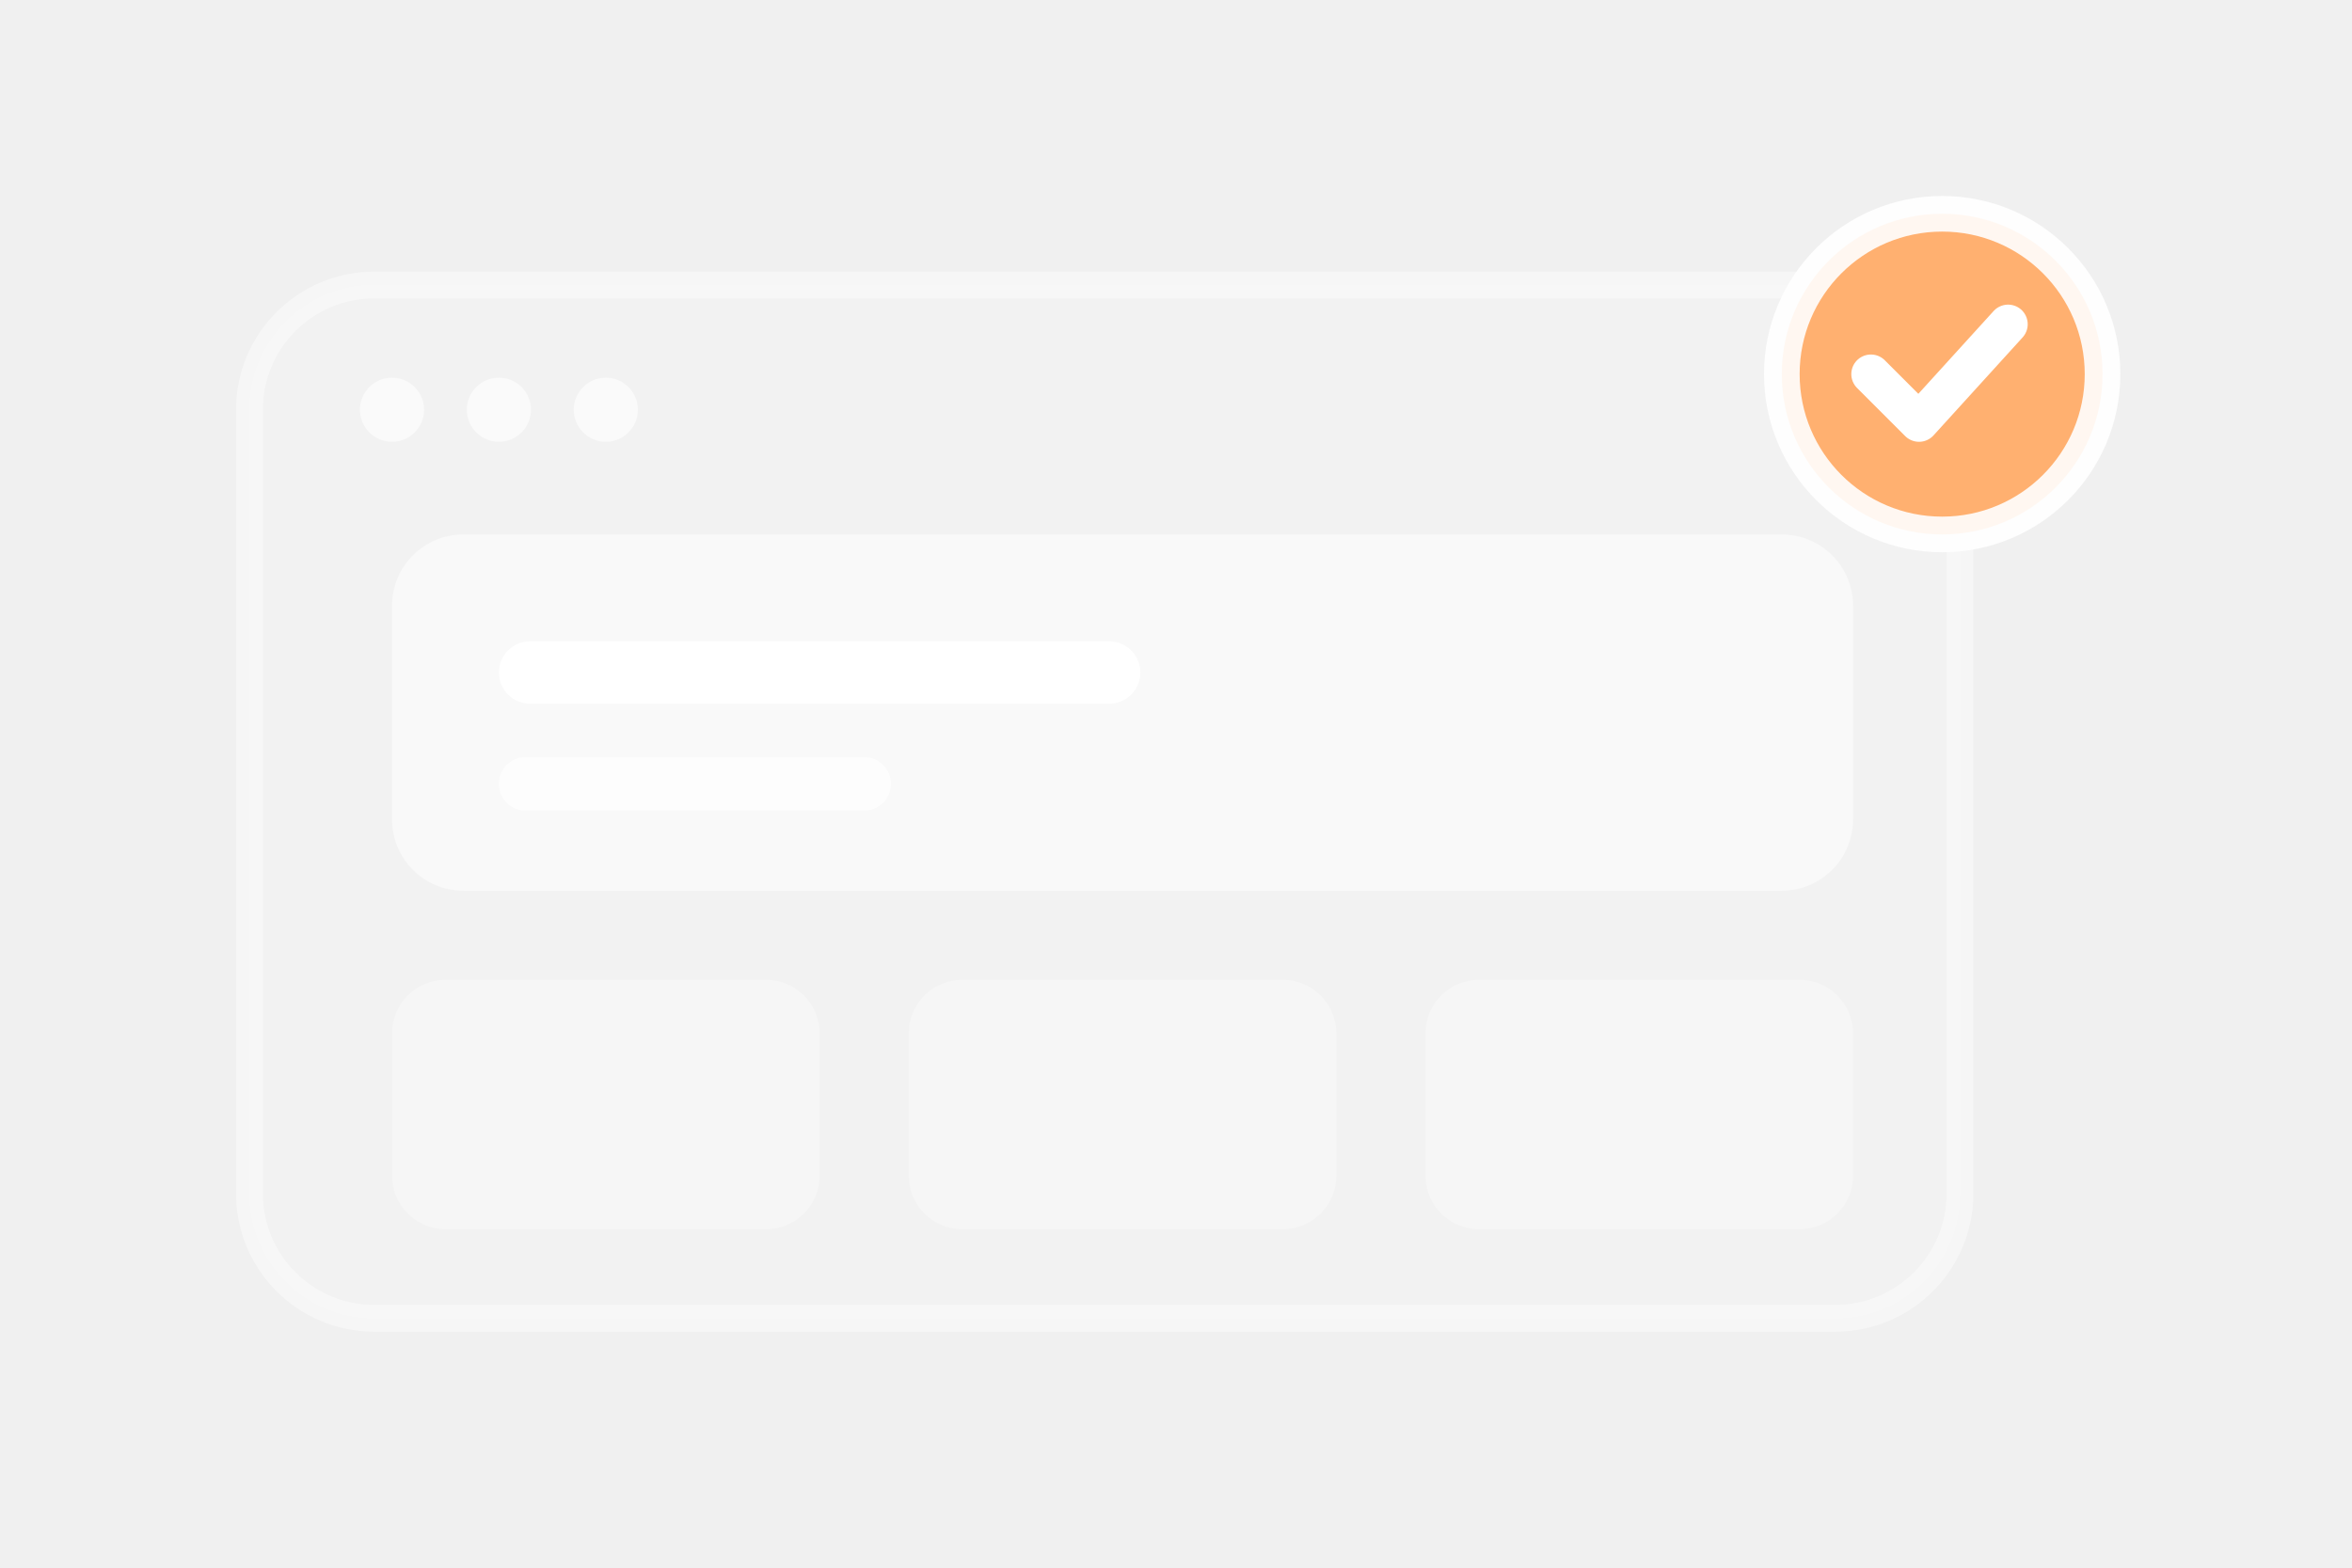
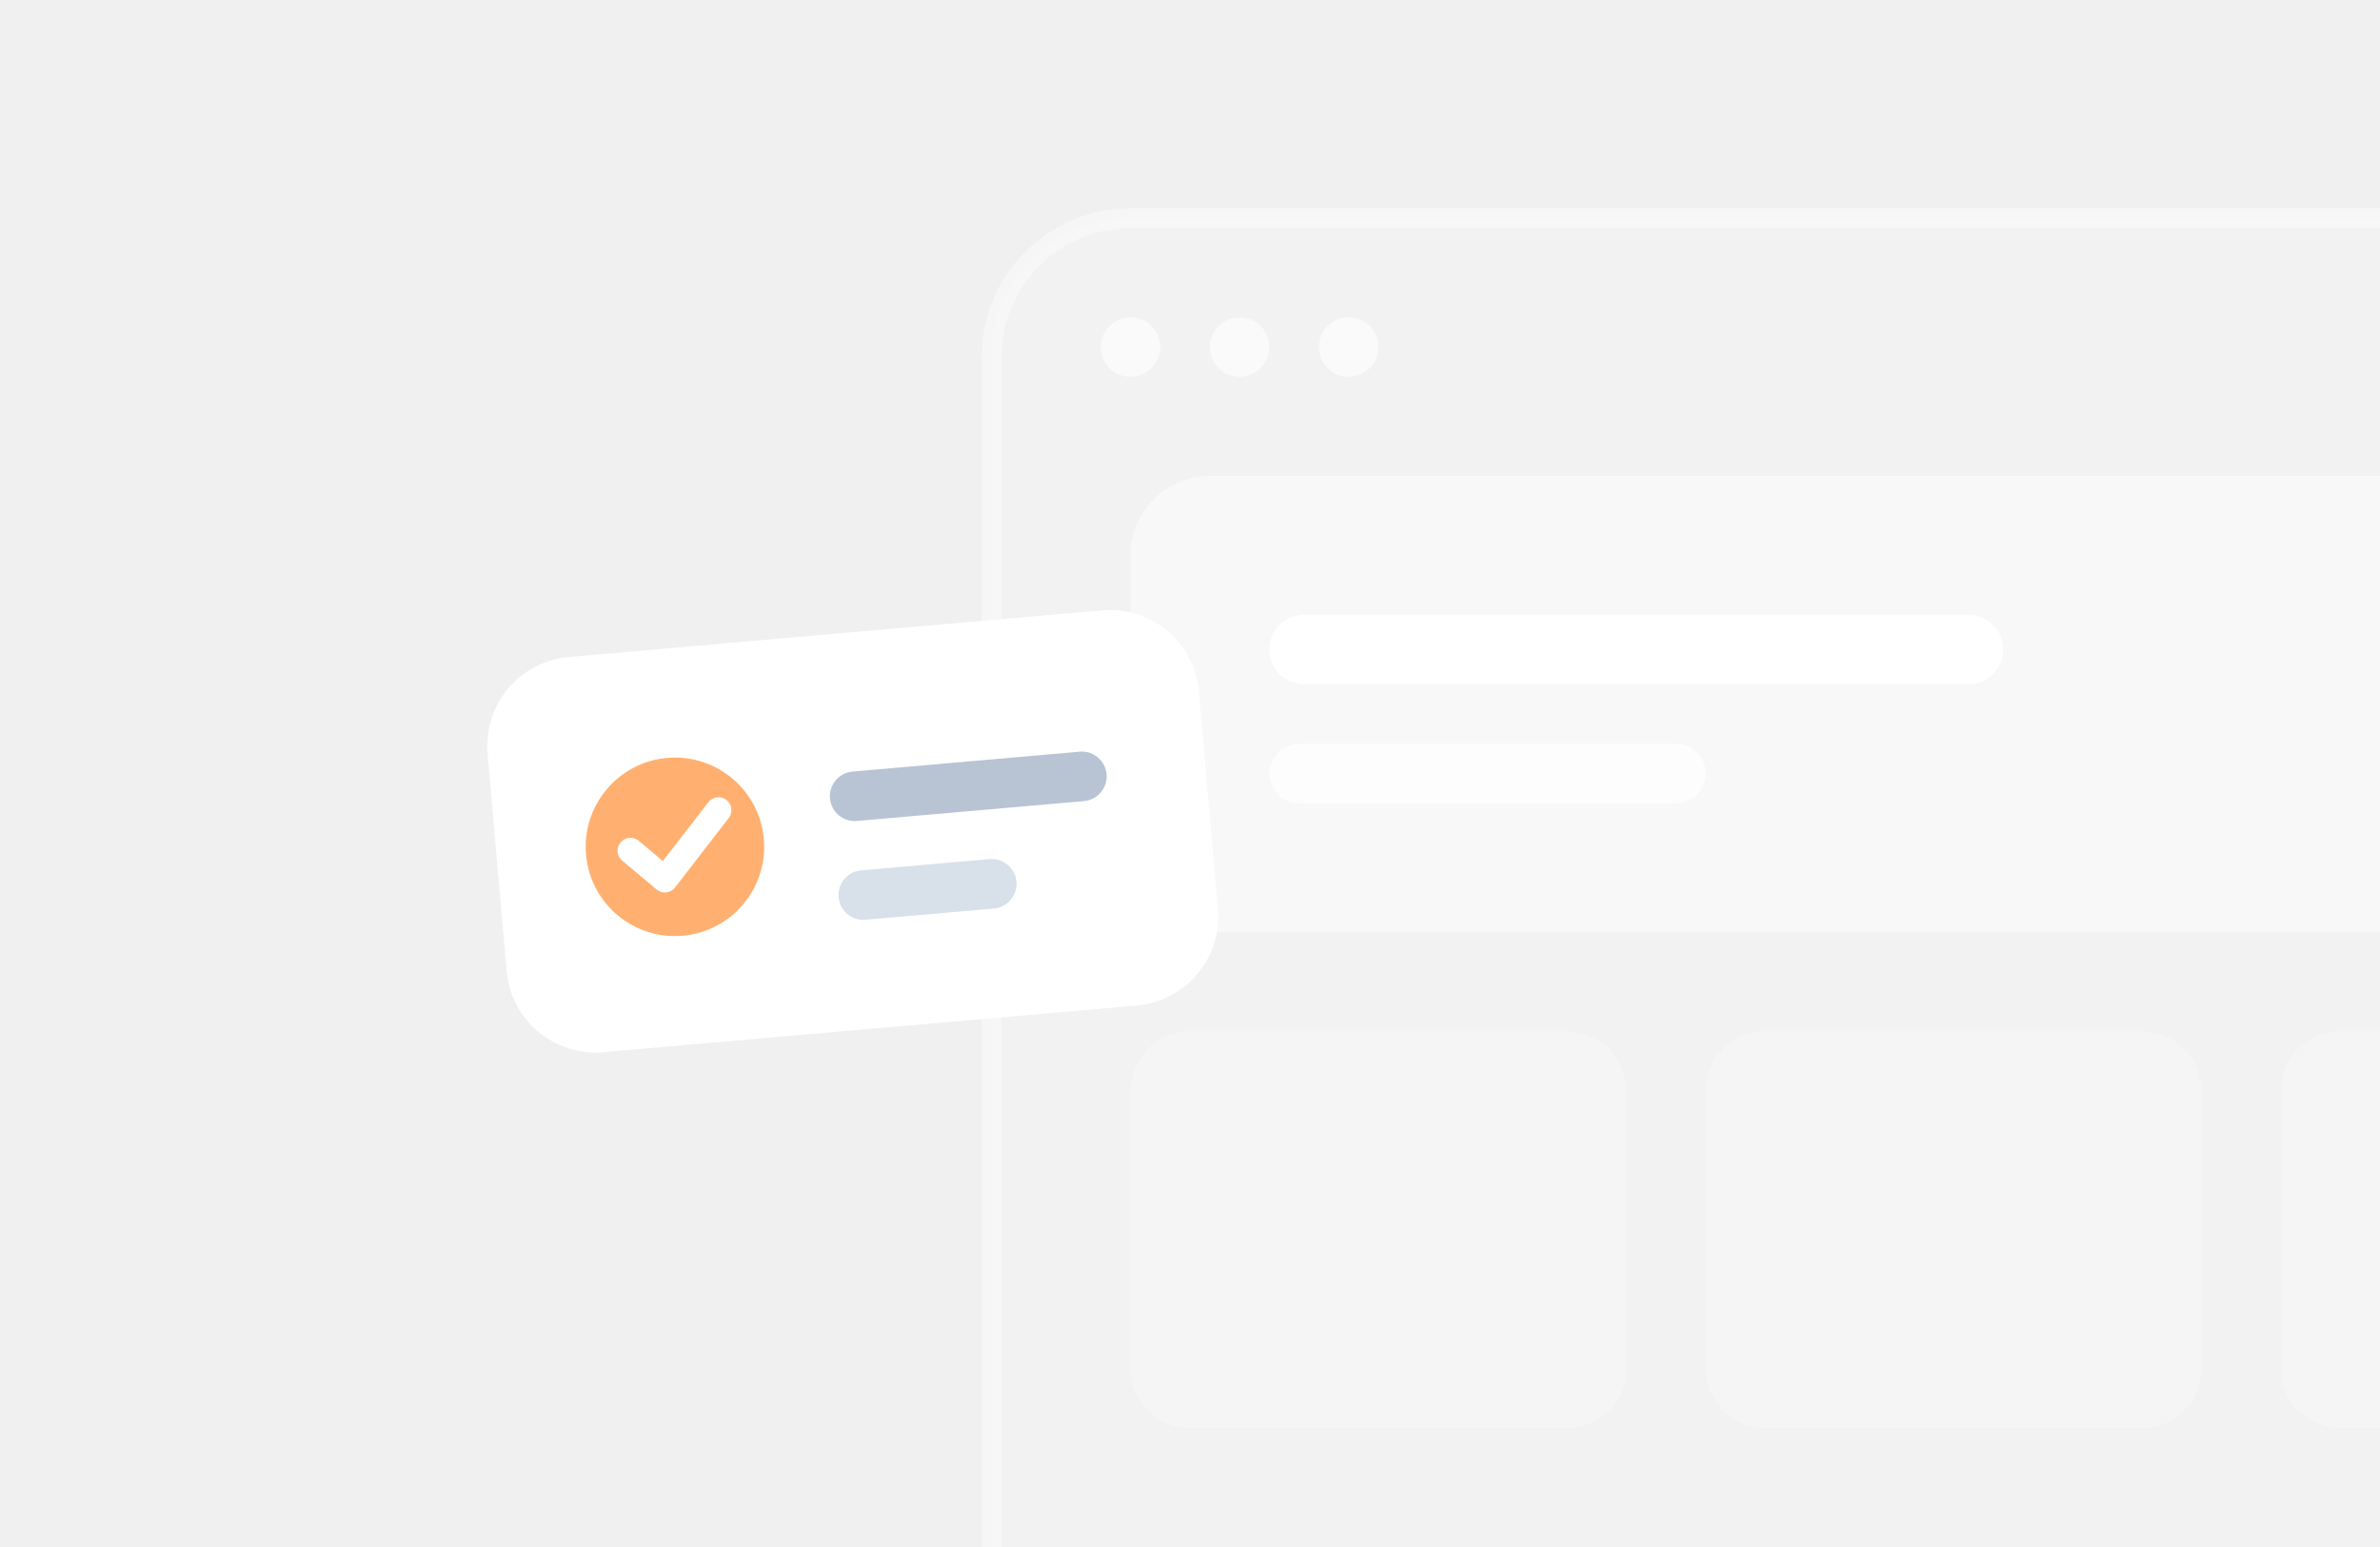
- <svg xmlns="http://www.w3.org/2000/svg" viewBox="0 0 132 88" width="132" height="88" fill="none" stroke-linecap="round" stroke-linejoin="round">
-   <rect x="14" y="16" width="96" height="58" rx="7" fill="rgba(255,255,255,0.14)" stroke="rgba(255,255,255,0.42)" stroke-width="1.5" />
+ <svg xmlns="http://www.w3.org/2000/svg" viewBox="0 0 240 156" width="240" height="156" fill="none" stroke-linecap="round" stroke-linejoin="round">
+   <rect x="100" y="22" width="200" height="160" rx="14" fill="rgba(255,255,255,0.12)" stroke="rgba(255,255,255,0.42)" stroke-width="2" />
  <g fill="rgba(255,255,255,0.6)">
-     <circle cx="22" cy="23" r="1.8" />
-     <circle cx="28" cy="23" r="1.8" />
-     <circle cx="34" cy="23" r="1.8" />
+     <circle cx="114" cy="35" r="3" />
+     <circle cx="125" cy="35" r="3" />
+     <circle cx="136" cy="35" r="3" />
  </g>
-   <rect x="22" y="30" width="82" height="20" rx="4" fill="rgba(255,255,255,0.5)" />
-   <rect x="28" y="36" width="36" height="3.5" rx="1.75" fill="#fff" />
-   <rect x="28" y="42.5" width="22" height="3" rx="1.5" fill="rgba(255,255,255,0.75)" />
-   <g fill="rgba(255,255,255,0.28)">
-     <rect x="22" y="55" width="24" height="14" rx="3" />
-     <rect x="51" y="55" width="24" height="14" rx="3" />
-     <rect x="80" y="55" width="24" height="14" rx="3" />
+   <rect x="114" y="48" width="160" height="46" rx="8" fill="rgba(255,255,255,0.45)" />
+   <rect x="128" y="62" width="74" height="7" rx="3.5" fill="#fff" />
+   <rect x="128" y="75" width="44" height="6" rx="3" fill="rgba(255,255,255,0.75)" />
+   <g fill="rgba(255,255,255,0.25)">
+     <rect x="114" y="104" width="50" height="40" rx="6" />
+     <rect x="172" y="104" width="50" height="40" rx="6" />
+     <rect x="230" y="104" width="50" height="40" rx="6" />
  </g>
-   <circle cx="109" cy="21" r="9" fill="#FFB070" stroke="rgba(255,255,255,0.9)" stroke-width="2" />
-   <path d="M105 21 l2.7 2.7 l5 -5.5" stroke="#fff" stroke-width="2.2" />
+   <g transform="rotate(-5 84 84)">
+     <rect x="50" y="64" width="72" height="40" rx="9" fill="#fff" />
+     <circle cx="68" cy="84" r="9" fill="#FFB070" />
+     <path d="M63.5 84 l3.2 3.2 l6 -6.5" stroke="#fff" stroke-width="2.6" />
+     <rect x="84" y="78" width="28" height="5" rx="2.5" fill="#B8C4D4" />
+     <rect x="84" y="88" width="18" height="5" rx="2.5" fill="#D8E0EA" />
+   </g>
</svg>
